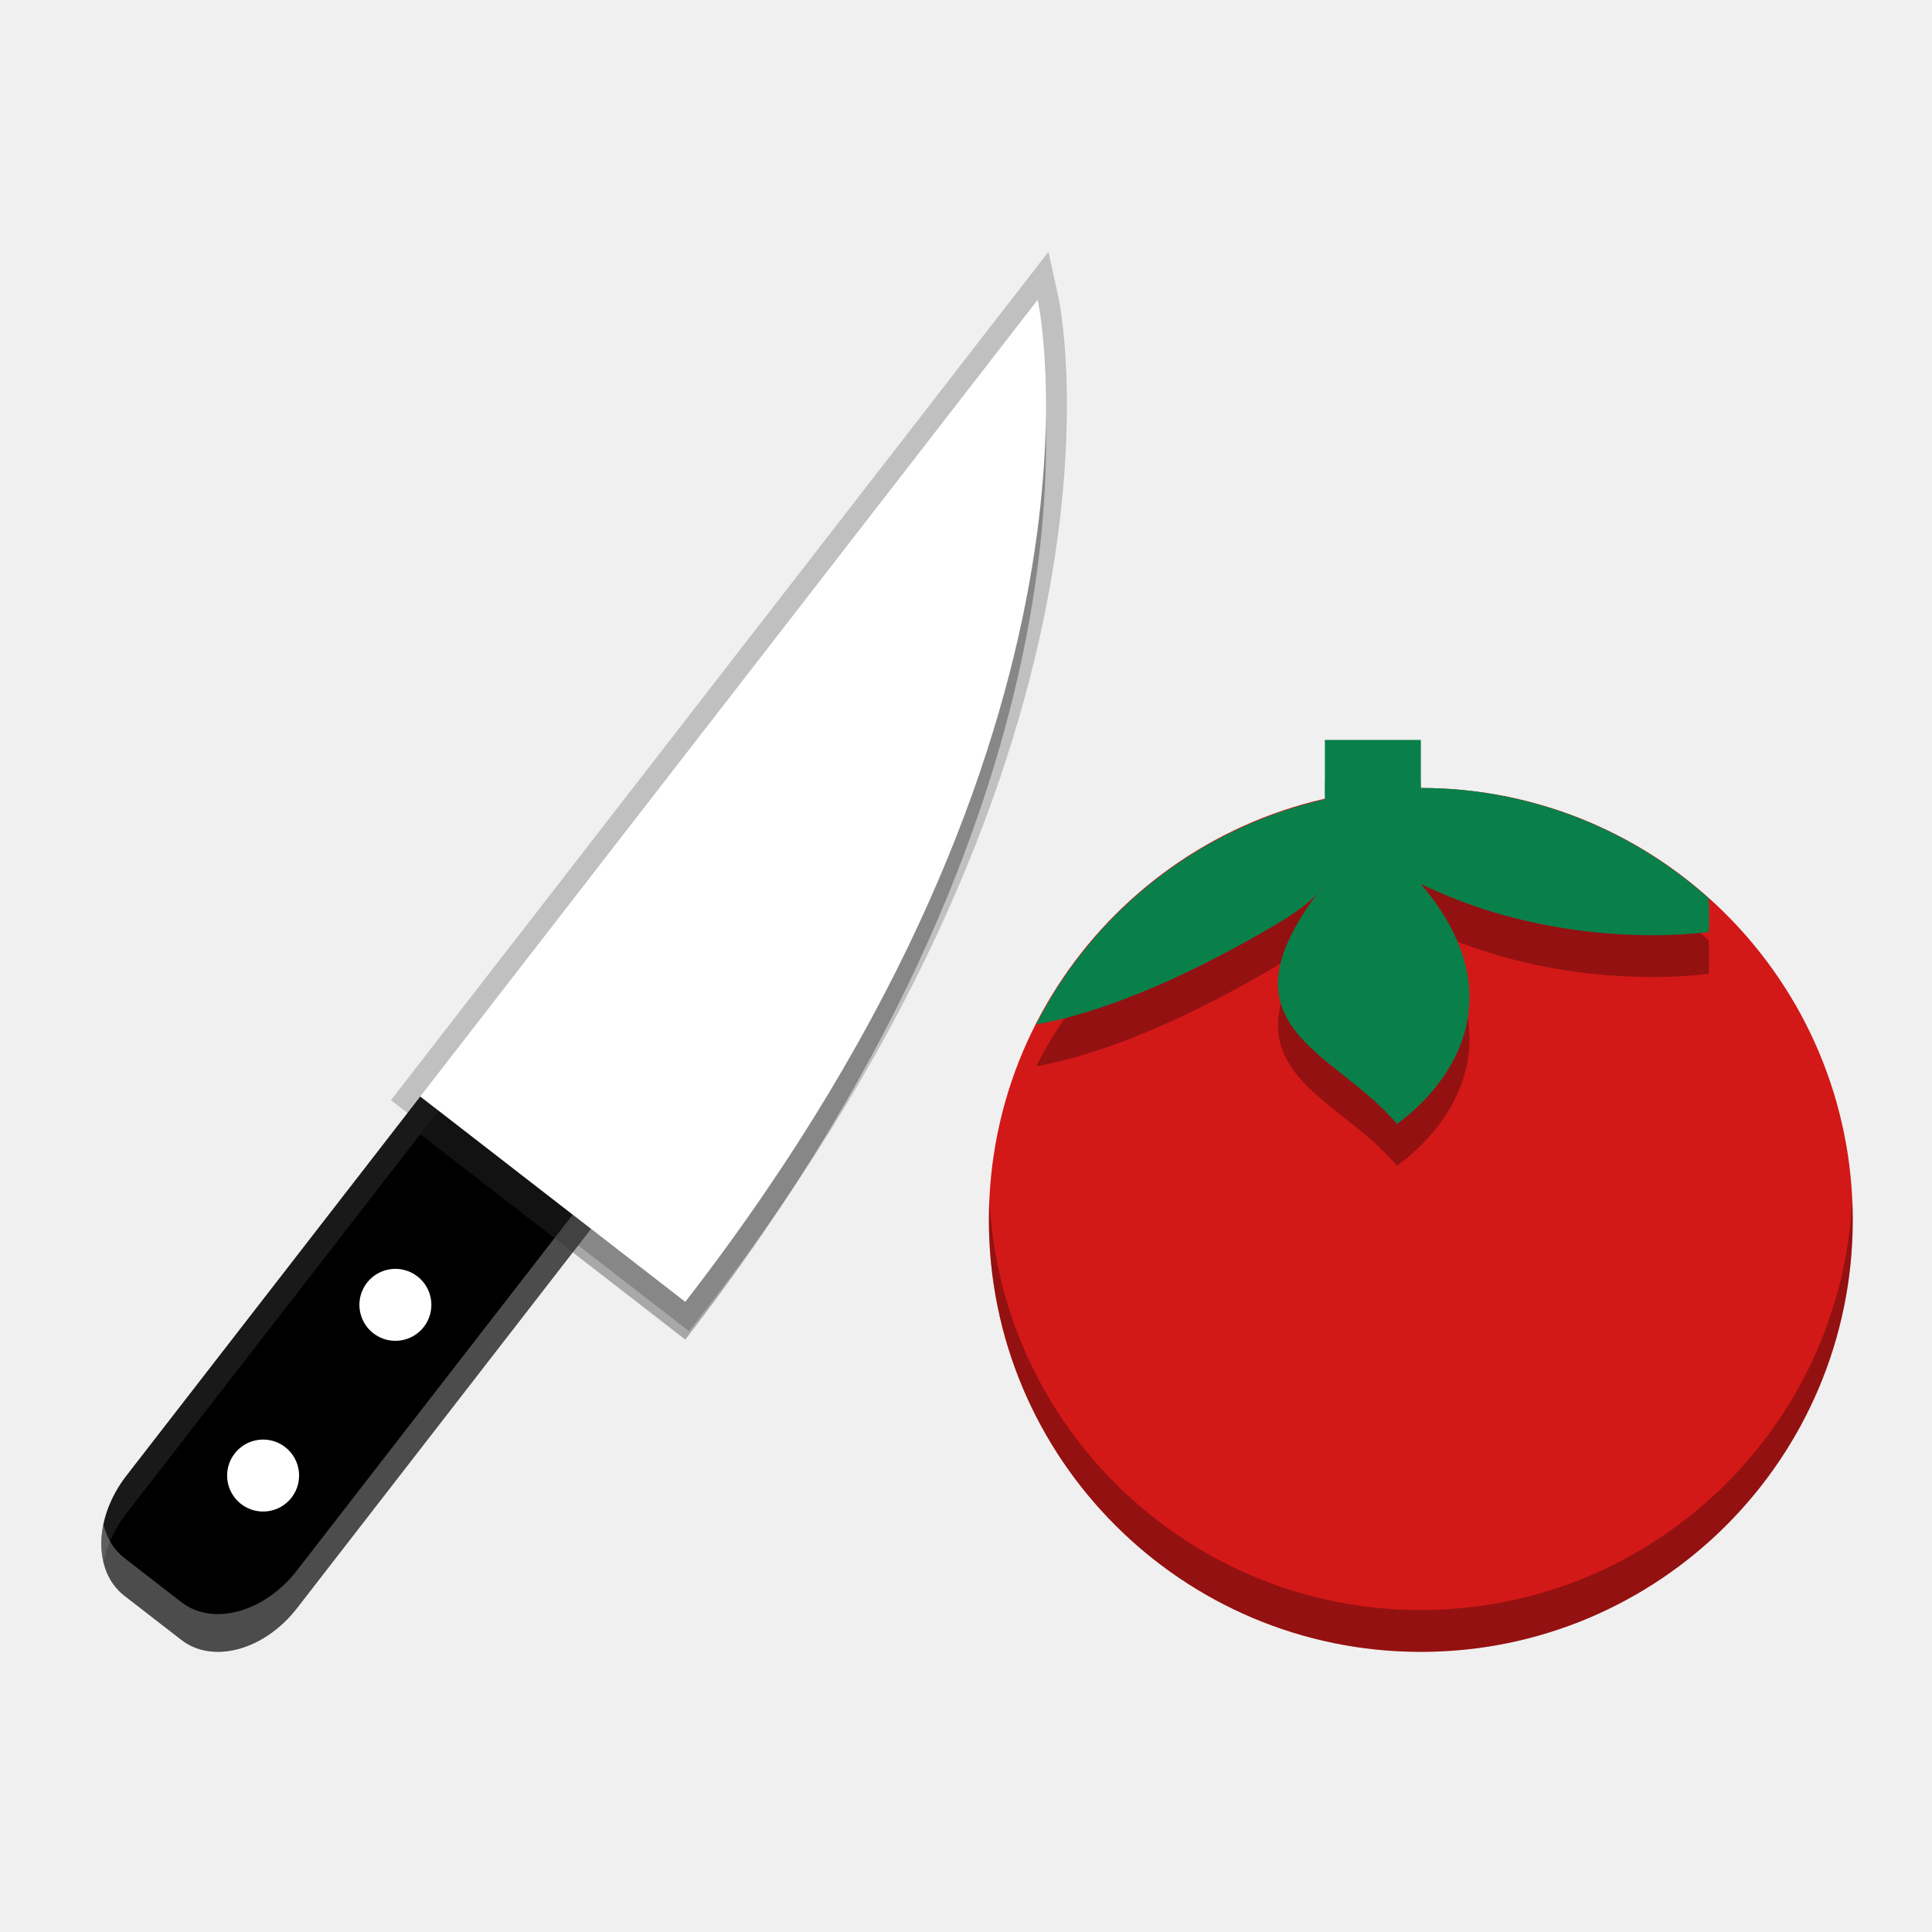
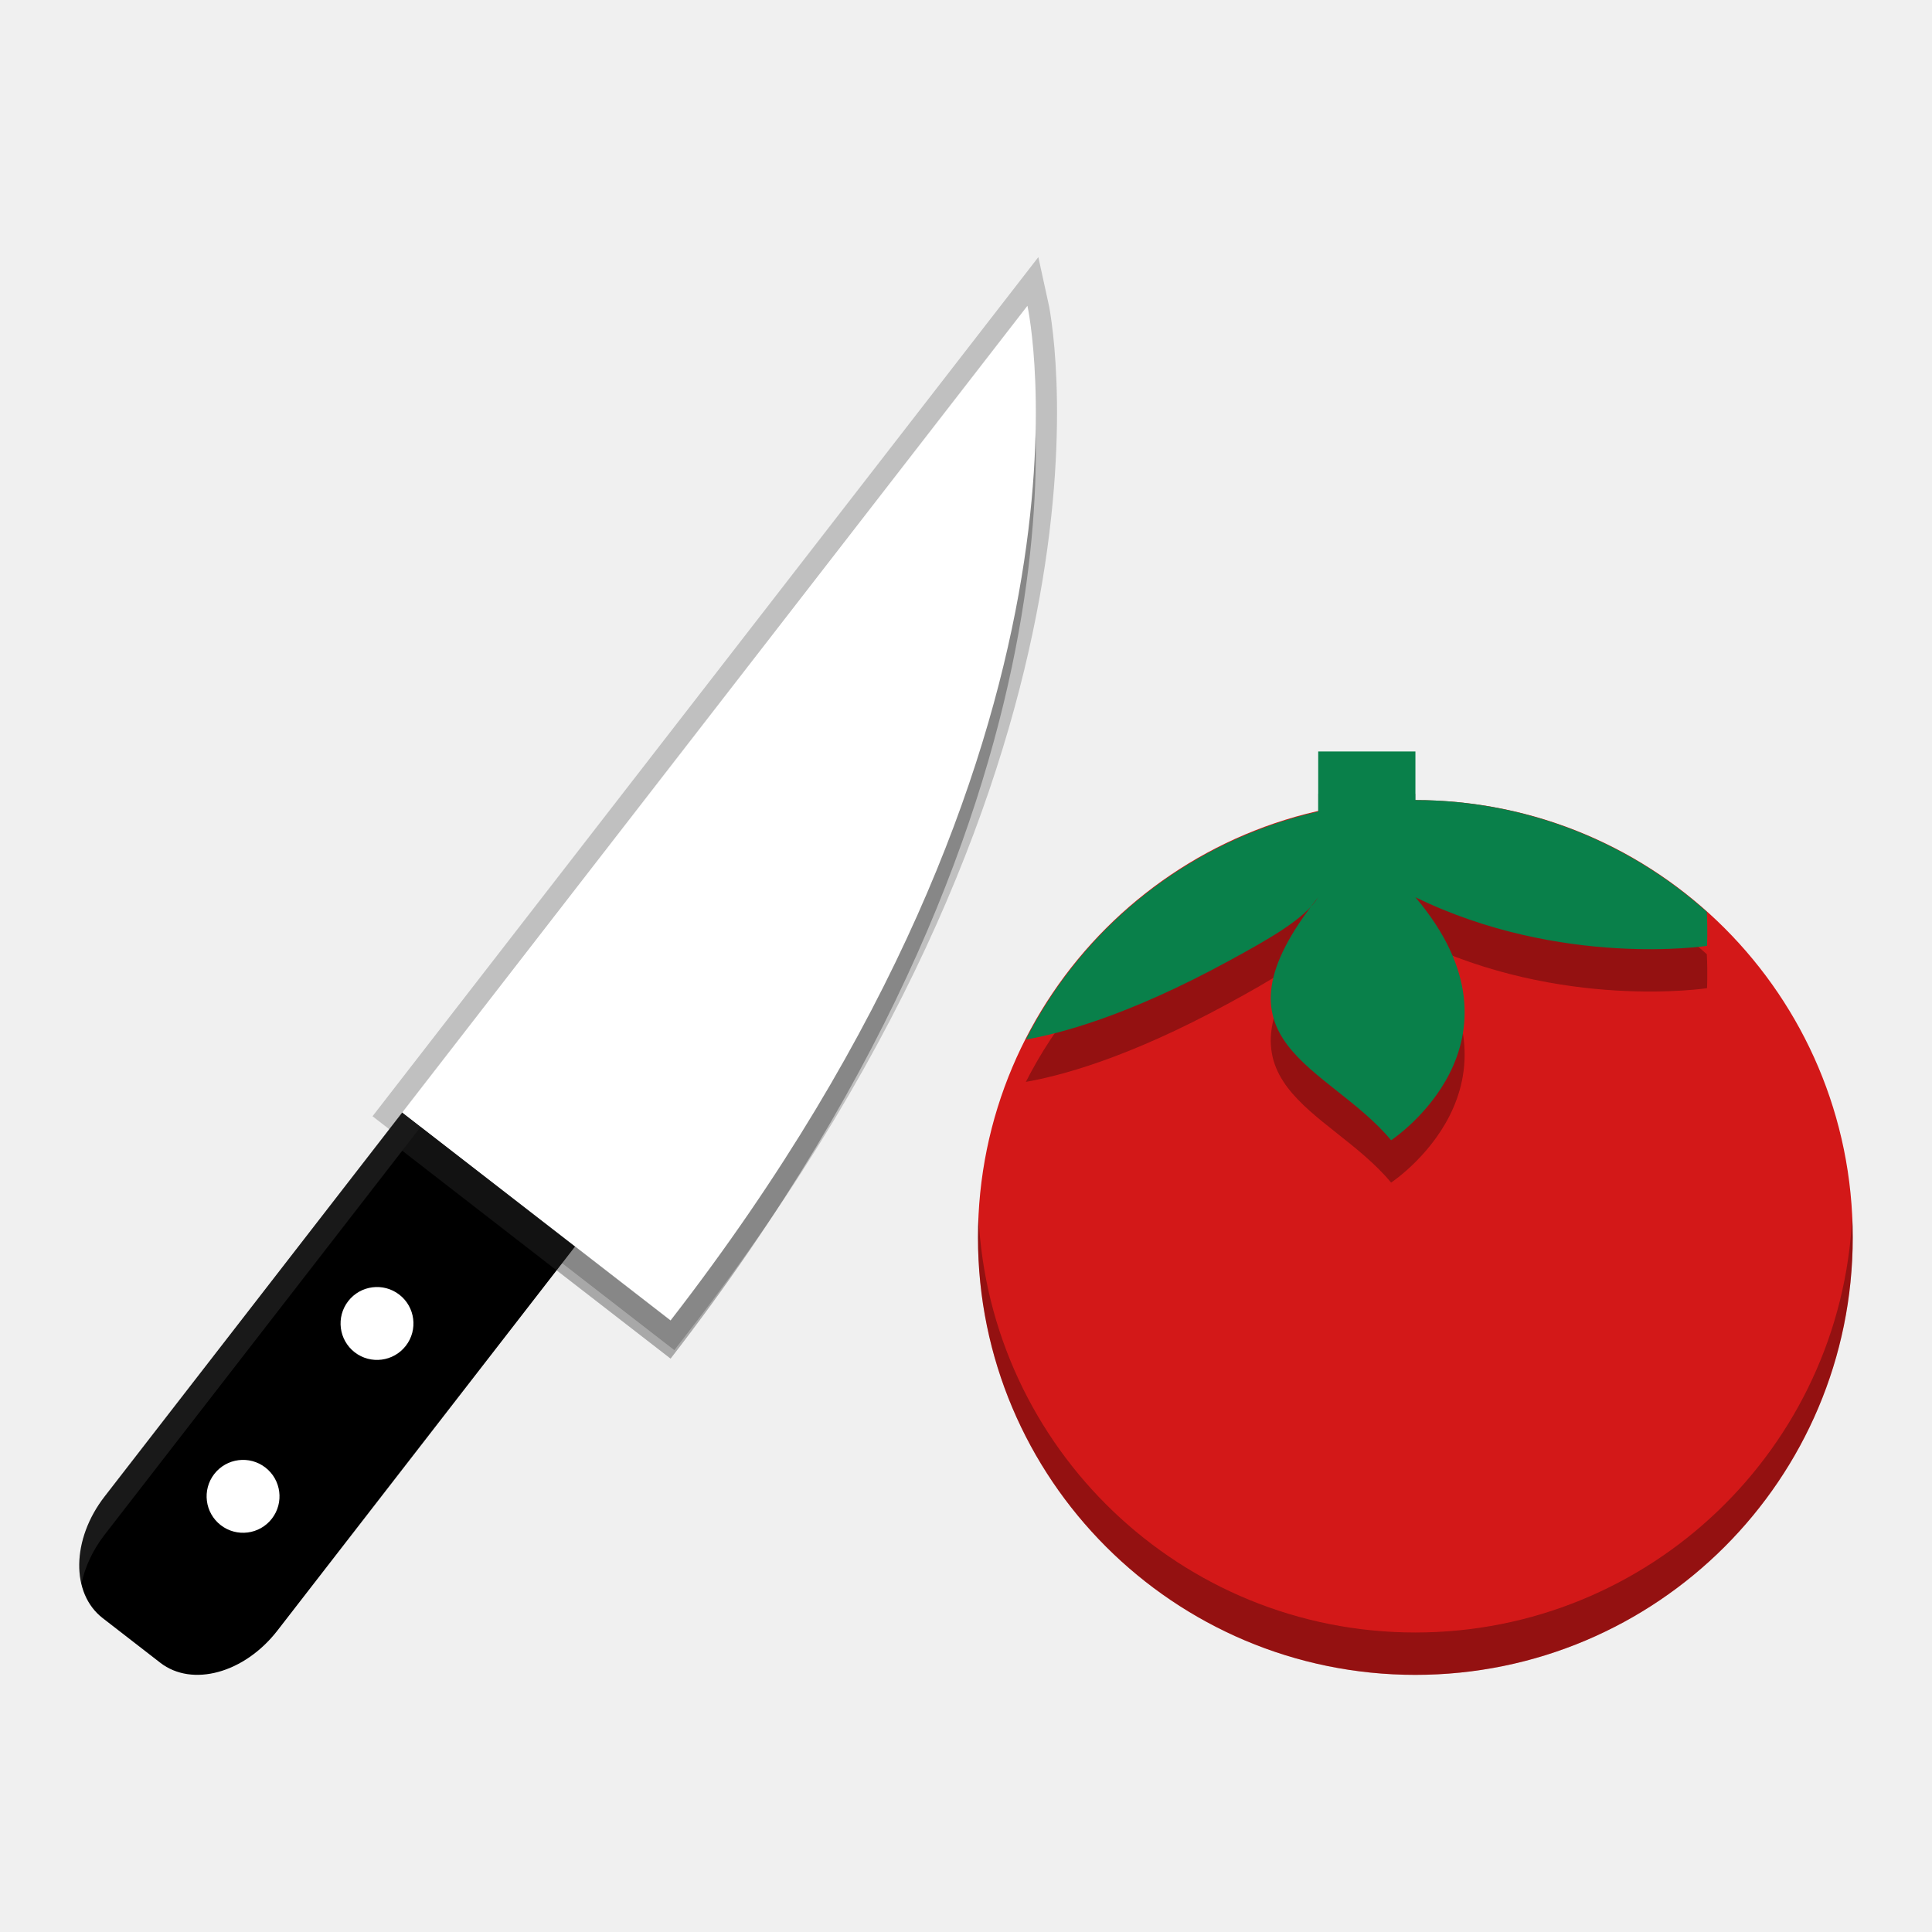
<svg xmlns="http://www.w3.org/2000/svg" xmlns:xlink="http://www.w3.org/1999/xlink" width="512" height="512" version="1.1" viewBox="0 0 384 384">
  <defs>
-     <filter id="alpha" x="0%" y="0%" width="100%" height="100%">
+     <filter id="a" x="0%" y="0%" width="100%" height="100%">
      <feColorMatrix in="SourceGraphic" values="0 0 0 0 1 0 0 0 0 1 0 0 0 0 1 0 0 0 1 0" />
    </filter>
-     <clipPath id="q">
-       <rect width="384" height="384" />
-     </clipPath>
    <mask id="j">
-       <g filter="url(#alpha)">
+       <g filter="url(#a)">
        <rect width="384" height="384" fill-opacity=".2" />
      </g>
    </mask>
    <clipPath id="p">
      <rect width="384" height="384" />
    </clipPath>
    <g id="e" clip-path="url(#p)">
      <path d="m180 300c0 3.312-2.688 6-6 6s-6-2.688-6-6 2.688-6 6-6 6 2.688 6 6z" />
    </g>
    <mask id="i">
-       <g filter="url(#alpha)">
+       <g filter="url(#a)">
        <rect width="384" height="384" fill-opacity=".2" />
      </g>
    </mask>
    <clipPath id="o">
      <rect width="384" height="384" />
    </clipPath>
    <g id="d" clip-path="url(#o)">
      <path d="m180 264c0 3.312-2.688 6-6 6s-6-2.688-6-6 2.688-6 6-6 6 2.688 6 6z" />
    </g>
  </defs>
-   <path d="m206.25 59.591s18.736 84.605-70.044 199.16l-52.669-40.82z" fill="#fff" opacity=".2" stroke="#000" stroke-width="8.317" />
-   <path d="m83.543 217.93-58.435 75.397c-6.474 8.354-6.643 18.989-0.377 23.845l11.31 8.765c6.266 4.856 16.523 2.039 22.996-6.314l58.435-75.397z" stroke-width="1.109" />
-   <use transform="matrix(.94248 .73043 -.73043 .94248 103.05 -110.9)" width="100%" height="100%" mask="url(#j)" xlink:href="#e" />
-   <use transform="matrix(.94248 .73043 -.73043 .94248 103.05 -110.9)" width="100%" height="100%" mask="url(#i)" xlink:href="#d" />
-   <g stroke-width="1.109">
+   <path d="m204.21 60.778s18.972 85.672-70.927 201.67l-53.333-41.335z" fill="#fff" opacity=".2" stroke="#000" stroke-width="8.422" />
+   <path d="m79.953 221.11-59.172 76.348c-6.556 8.459-6.727 19.228-0.382 24.146l11.453 8.876c6.345 4.918 16.731 2.065 23.286-6.394l59.172-76.348z" stroke-width="1.123" />
+   <use transform="matrix(.95436 .73964 -.73964 .95436 99.706 -111.86)" width="100%" height="100%" mask="url(#j)" xlink:href="#e" />
+   <use transform="matrix(.95436 .73964 -.73964 .95436 99.706 -111.86)" width="100%" height="100%" mask="url(#i)" xlink:href="#d" />
+   <g transform="matrix(1.0126 0 0 1.0126 -4.6435 .43533)" stroke-width="1.109">
    <path d="m84.242 263.73c-2.42 3.122-6.915 3.692-10.037 1.272-3.122-2.42-3.692-6.916-1.272-10.037 2.42-3.122 6.915-3.692 10.037-1.272 3.122 2.42 3.692 6.915 1.272 10.037z" fill="#fff" />
    <path d="m57.95 297.66c-2.42 3.122-6.915 3.692-10.037 1.272s-3.692-6.916-1.272-10.037c2.42-3.122 6.915-3.692 10.037-1.272 3.122 2.42 3.692 6.915 1.272 10.037z" fill="#fff" />
    <path d="m368.25 242.47c0 47.417-38.436 85.852-85.852 85.852-47.417 0-85.852-38.436-85.852-85.852 0-47.417 38.436-85.852 85.852-85.852 47.417 0 85.852 38.436 85.852 85.852z" fill="#d31818" />
    <path d="m263.33 155.38v11.793c-24.817 5.673-45.837 22.064-57.383 44.752 6.442-1.127 19.758-4.481 39.889-15.464 7.993-4.36 14.863-8.226 17.495-12.464-22.819 28.617 1.928 32.815 14.309 47.696 0 0 29.009-19.079 4.77-47.696 28.617 13.931 57.235 9.539 57.235 9.539s0.154-2.804-0.037-6.67c-15.72-14.099-36.079-21.915-57.197-21.947v-9.539z" fill-rule="evenodd" opacity=".3" />
    <path d="m263.33 147.07v11.793c-24.817 5.673-45.837 22.064-57.383 44.752 6.442-1.127 19.758-4.481 39.889-15.464 7.993-4.36 14.863-8.226 17.495-12.464-22.819 28.617 1.928 32.815 14.309 47.696 0 0 29.009-19.079 4.77-47.696 28.617 13.931 57.235 9.539 57.235 9.539s0.154-2.804-0.037-6.67c-15.72-14.099-36.079-21.915-57.197-21.947v-9.539z" fill="#09804a" fill-rule="evenodd" />
    <path d="m196.65 238.31c-0.066 1.378-0.102 2.764-0.102 4.158 0 47.417 38.436 85.851 85.852 85.851 47.417 0 85.851-38.434 85.851-85.851 0-1.394-0.035-2.78-0.101-4.158-2.169 45.485-39.729 81.693-85.75 81.693-46.023 0-83.581-36.208-85.75-81.693z" opacity=".3" />
  </g>
-   <path transform="scale(.75)" d="m151.78 321.88-73.068 94.279c-8.632 11.138-22.308 14.895-30.662 8.42l-15.08-11.688c-2.856-2.213-4.707-5.329-5.564-8.914-1.574 7.577 0.257 14.801 5.564 18.914l15.08 11.688c8.354 6.475 22.031 2.718 30.662-8.42l77.91-100.53-4.842-3.752z" fill="#fff" opacity=".3" stroke-width="1.478" />
-   <path transform="scale(.75)" d="m111.39 290.57-77.91 100.53c-5.681 7.33-7.719 15.977-6.068 22.879 0.903-4.35 2.92-8.817 6.068-12.879l77.91-100.53 40.396 31.309 4.842-6.248-45.238-35.061z" fill="#fff" opacity=".1" stroke-width="1.478" />
-   <path d="m206.25 67.091s18.736 84.605-70.044 199.16l-52.669-40.82z" opacity=".3" stroke-width="1.109" />
-   <path d="m206.25 59.591s18.736 84.605-70.044 199.16l-52.669-40.82z" fill="#fff" stroke-width="1.109" />
+   <path d="m79.952 221.11-59.169 76.348c-4.314 5.567-5.862 12.134-4.609 17.376 0.686-3.304 2.218-6.696 4.609-9.781l59.169-76.348 30.679 23.778 3.677-4.745-34.356-26.627z" fill="#fff" opacity=".1" stroke-width="1.123" />
+   <path d="m204.21 68.372s18.972 85.672-70.927 201.67l-53.333-41.335z" opacity=".3" stroke-width="1.123" />
+   <path d="m204.21 60.778s18.972 85.672-70.927 201.67l-53.333-41.335z" fill="#fff" stroke-width="1.123" />
</svg>
